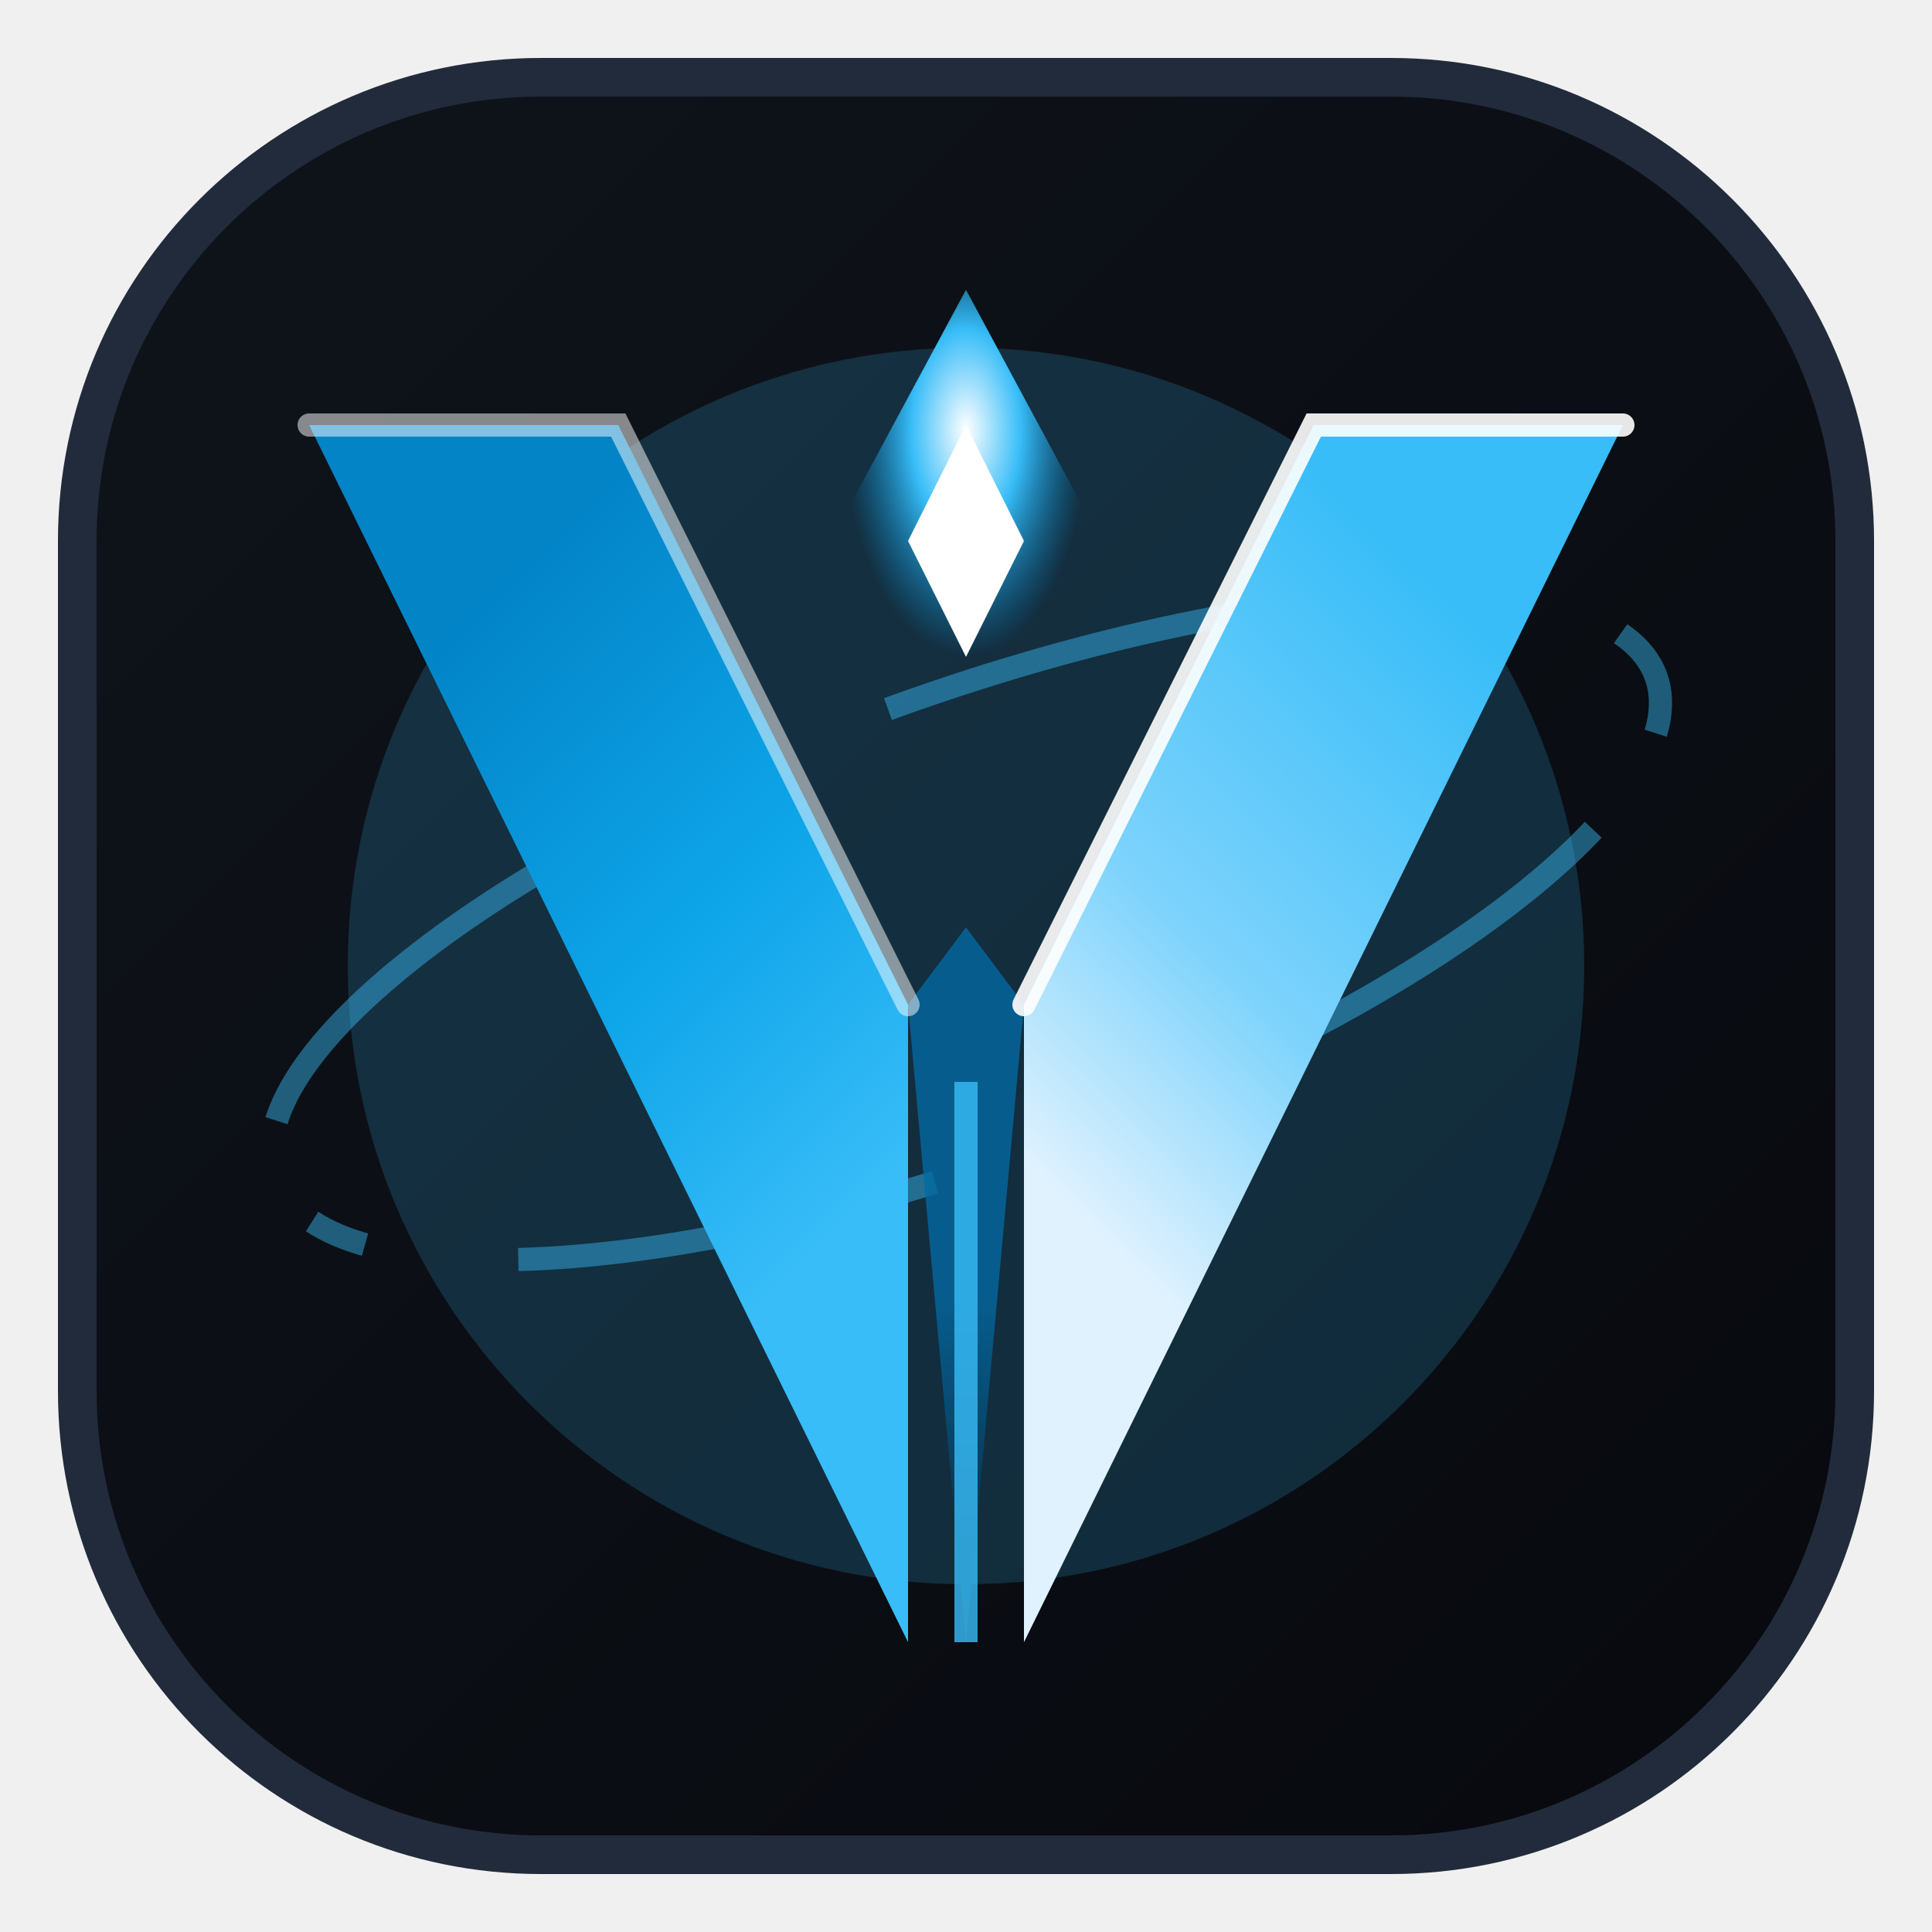
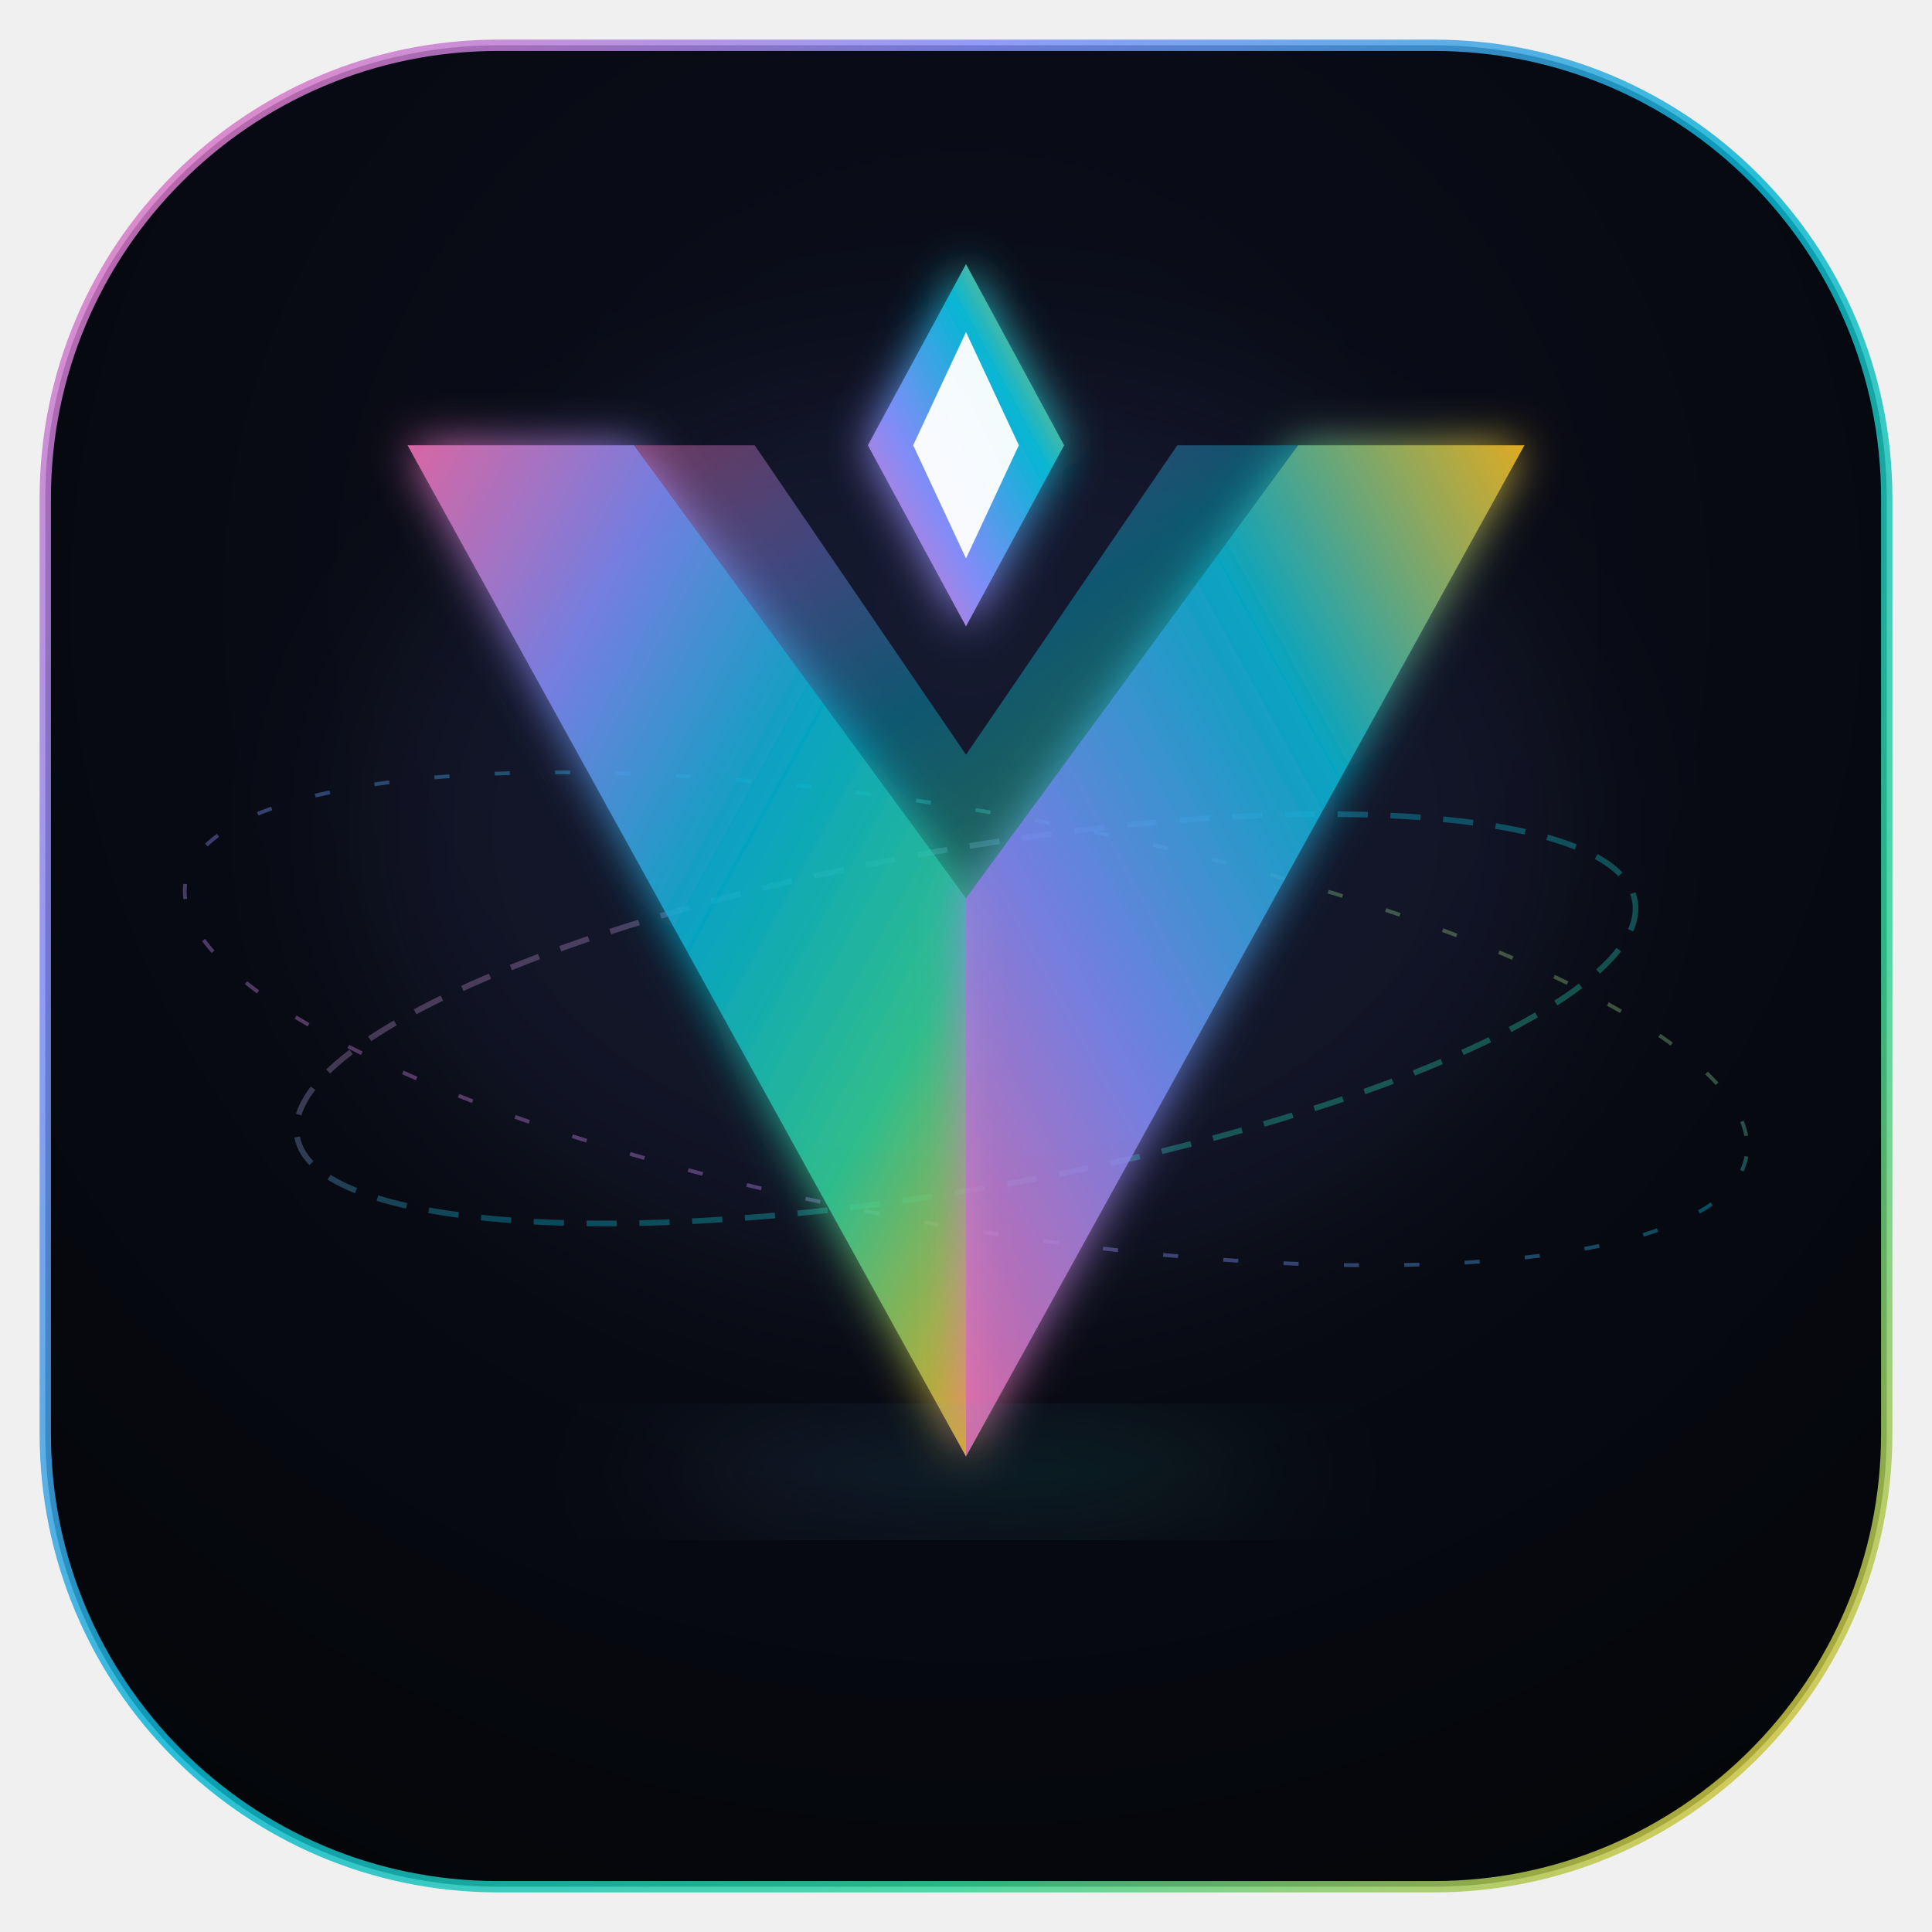
- <svg xmlns="http://www.w3.org/2000/svg" viewBox="0 0 100 100" fill="none">
+ <svg xmlns="http://www.w3.org/2000/svg" viewBox="0 0 512 512" width="512" height="512" fill="none">
  <defs>
-     <linearGradient id="favBg" x1="0%" y1="0%" x2="100%" y2="100%">
-       <stop offset="0%" stop-color="#0f141b" />
-       <stop offset="100%" stop-color="#07090e" />
+     <radialGradient id="dBg" cx="50%" cy="30%" r="90%">
+       <stop offset="0%" stop-color="#0c0f1e" />
+       <stop offset="100%" stop-color="#030507" />
+     </radialGradient>
+     <linearGradient id="dHolo1" x1="0%" y1="0%" x2="100%" y2="100%">
+       <stop offset="0%" stop-color="#f472b6" />
+       <stop offset="25%" stop-color="#818cf8" />
+       <stop offset="50%" stop-color="#06b6d4" />
+       <stop offset="75%" stop-color="#34d399" />
+       <stop offset="100%" stop-color="#fbbf24" />
    </linearGradient>
-     <linearGradient id="favLeftWing" x1="16%" y1="20%" x2="48%" y2="86%">
-       <stop offset="0%" stop-color="#0284C7" />
-       <stop offset="55%" stop-color="#0EA5E9" />
-       <stop offset="100%" stop-color="#38BDF8" />
+     <linearGradient id="dHolo2" x1="100%" y1="0%" x2="0%" y2="100%">
+       <stop offset="0%" stop-color="#fbbf24" />
+       <stop offset="33%" stop-color="#06b6d4" />
+       <stop offset="66%" stop-color="#818cf8" />
+       <stop offset="100%" stop-color="#f472b6" />
    </linearGradient>
-     <linearGradient id="favRightWing" x1="84%" y1="20%" x2="52%" y2="86%">
-       <stop offset="0%" stop-color="#38BDF8" />
-       <stop offset="60%" stop-color="#7DD3FC" />
-       <stop offset="100%" stop-color="#E0F2FE" />
+     <linearGradient id="dCenter" x1="50%" y1="0%" x2="50%" y2="100%">
+       <stop offset="0%" stop-color="#ffffff" />
+       <stop offset="100%" stop-color="#06b6d4" />
    </linearGradient>
-     <linearGradient id="favInnerFacet" x1="50%" y1="52%" x2="50%" y2="86%">
-       <stop offset="0%" stop-color="#0369A1" stop-opacity="0.8" />
-       <stop offset="100%" stop-color="#082F49" stop-opacity="0.95" />
+     <linearGradient id="dRing" x1="0%" y1="0%" x2="100%" y2="100%">
+       <stop offset="0%" stop-color="#f472b6" stop-opacity="0.6" />
+       <stop offset="50%" stop-color="#06b6d4" stop-opacity="0.6" />
+       <stop offset="100%" stop-color="#34d399" stop-opacity="0.6" />
    </linearGradient>
-     <radialGradient id="favCoreGlow" cx="50%" cy="28%" r="45%">
-       <stop offset="0%" stop-color="#FFFFFF" />
-       <stop offset="45%" stop-color="#38BDF8" />
-       <stop offset="100%" stop-color="#0284C7" stop-opacity="0" />
-     </radialGradient>
+     <filter id="dGlow" x="-20%" y="-20%" width="140%" height="140%">
+       <feGaussianBlur stdDeviation="6" result="blur" />
+       <feComposite in="SourceGraphic" in2="blur" operator="over" />
+     </filter>
+     <filter id="dSoftGlow" x="-40%" y="-40%" width="180%" height="180%">
+       <feGaussianBlur stdDeviation="20" />
+     </filter>
  </defs>
-   <rect x="4" y="4" width="92" height="92" rx="24" fill="url(#favBg)" stroke="#222b3b" stroke-width="2" />
-   <circle cx="50" cy="50" r="32" fill="#38BDF8" opacity="0.18" />
-   <ellipse cx="50" cy="48" rx="38" ry="12" transform="rotate(-20 50 48)" stroke="#38BDF8" stroke-width="1.2" stroke-dasharray="3 6 22 8" opacity="0.45" />
-   <path d="M 16 22 L 47 85 L 47 52 L 32 22 Z" fill="url(#favLeftWing)" />
-   <path d="M 84 22 L 53 85 L 53 52 L 68 22 Z" fill="url(#favRightWing)" />
-   <path d="M 47 52 L 50 85 L 53 52 L 50 48 Z" fill="url(#favInnerFacet)" />
-   <polygon points="50,15 57,28 50,41 43,28" fill="url(#favCoreGlow)" />
-   <polygon points="50,22 53,28 50,34 47,28" fill="#FFFFFF" />
-   <path d="M 16 22 L 32 22 L 47 52" stroke="#FFFFFF" stroke-width="1.2" stroke-linecap="round" opacity="0.5" />
-   <path d="M 84 22 L 68 22 L 53 52" stroke="#FFFFFF" stroke-width="1.2" stroke-linecap="round" opacity="0.9" />
-   <line x1="50" y1="56" x2="50" y2="85" stroke="#38BDF8" stroke-width="1.2" opacity="0.8" />
+   <rect x="12" y="12" width="488" height="488" rx="120" fill="url(#dBg)" />
+   <rect x="12" y="12" width="488" height="488" rx="120" fill="none" stroke="url(#dHolo1)" stroke-width="3" opacity="0.85" />
+   <ellipse cx="256" cy="220" rx="160" ry="120" fill="#818cf8" opacity="0.08" filter="url(#dSoftGlow)" />
+   <ellipse cx="256" cy="270" rx="180" ry="45" stroke="url(#dRing)" stroke-width="1.5" fill="none" stroke-dasharray="8 6" transform="rotate(-10 256 270)" opacity="0.6" />
+   <ellipse cx="256" cy="270" rx="210" ry="55" stroke="url(#dHolo2)" stroke-width="1" fill="none" stroke-dasharray="4 12" transform="rotate(10 256 270)" opacity="0.4" />
+   <path d="M 108 118 L 256 386 L 256 238 L 168 118 Z" fill="url(#dHolo1)" opacity="0.88" filter="url(#dGlow)" />
+   <path d="M 404 118 L 256 386 L 256 238 L 344 118 Z" fill="url(#dHolo2)" opacity="0.88" filter="url(#dGlow)" />
+   <path d="M 256 238 L 256 386" stroke="url(#dCenter)" stroke-width="3" opacity="0.9" />
+   <path d="M 168 118 L 200 118 L 256 200 L 312 118 L 344 118 L 256 238 Z" fill="url(#dHolo1)" opacity="0.4" />
+   <polygon points="256,70 282,118 256,166 230,118" fill="url(#dHolo2)" filter="url(#dGlow)" />
+   <polygon points="256,88 270,118 256,148 242,118" fill="#ffffff" opacity="0.95" />
+   <line x1="80" y1="200" x2="432" y2="200" stroke="url(#dHolo1)" stroke-width="0.6" opacity="0.2" />
+   <line x1="80" y1="250" x2="432" y2="250" stroke="url(#dHolo1)" stroke-width="0.6" opacity="0.15" />
+   <line x1="80" y1="300" x2="432" y2="300" stroke="url(#dHolo1)" stroke-width="0.6" opacity="0.1" />
+   <ellipse cx="256" cy="390" rx="80" ry="10" fill="url(#dHolo1)" opacity="0.3" filter="url(#dSoftGlow)" />
</svg>
